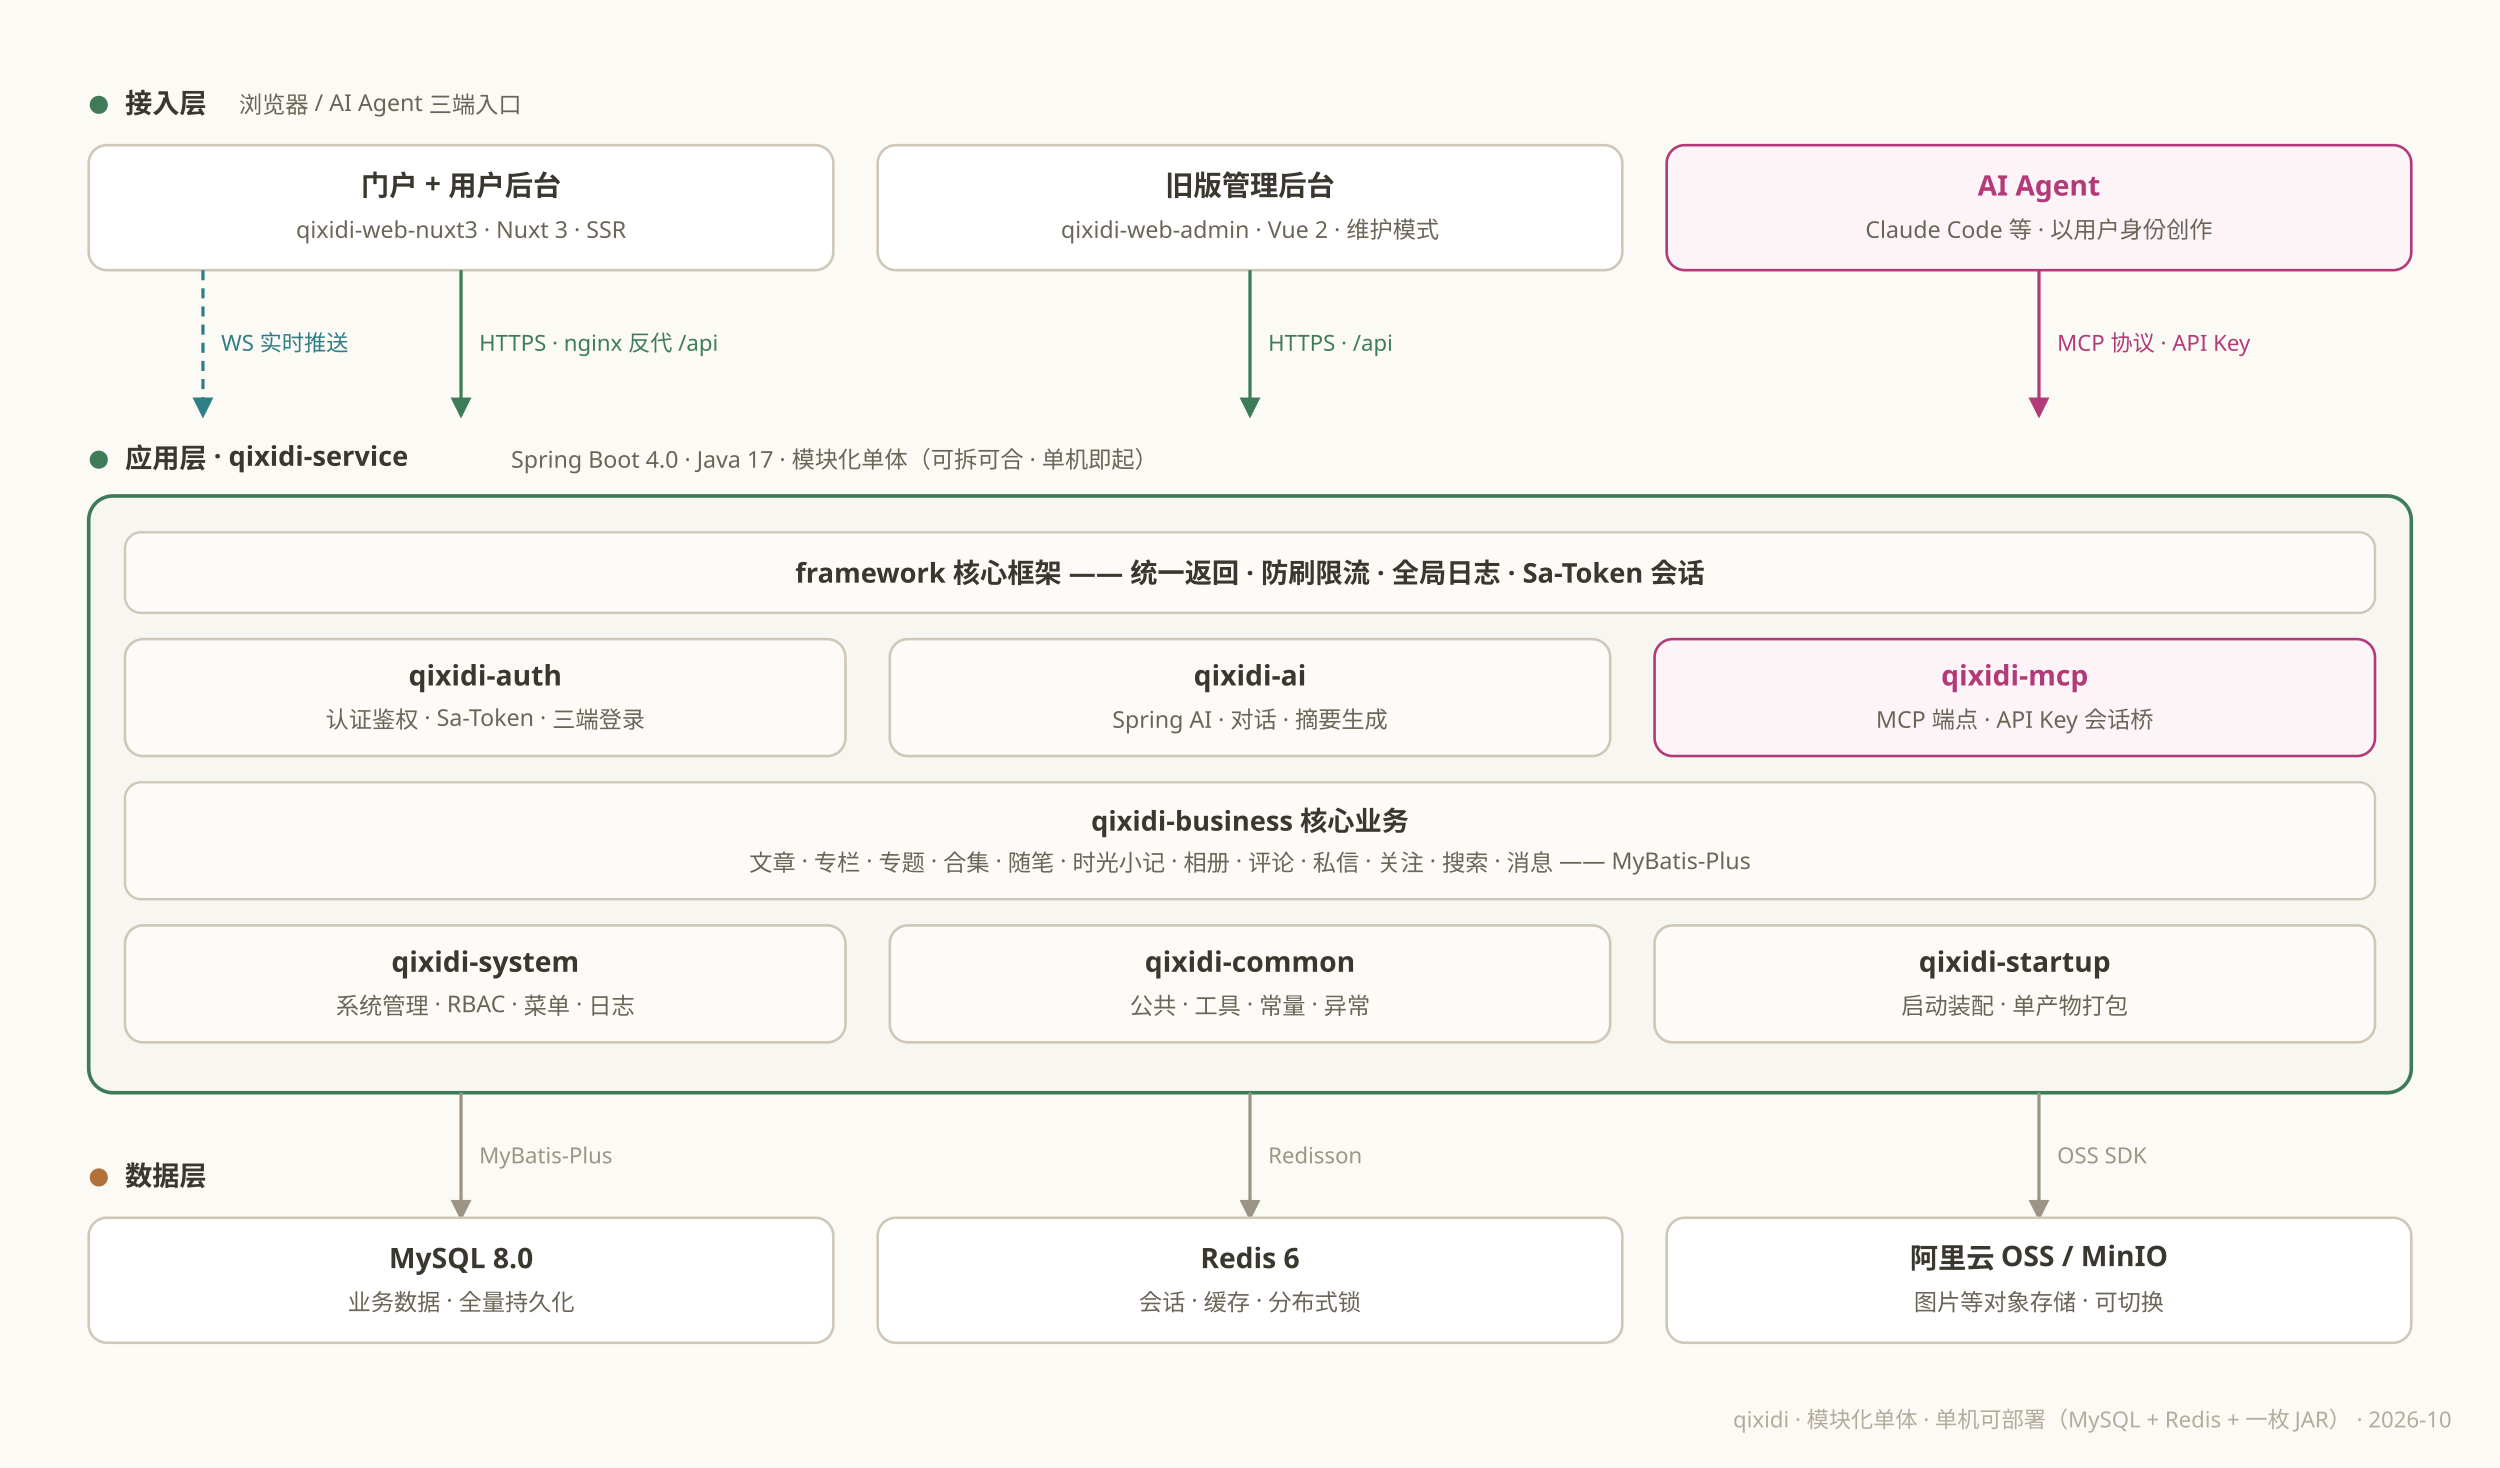
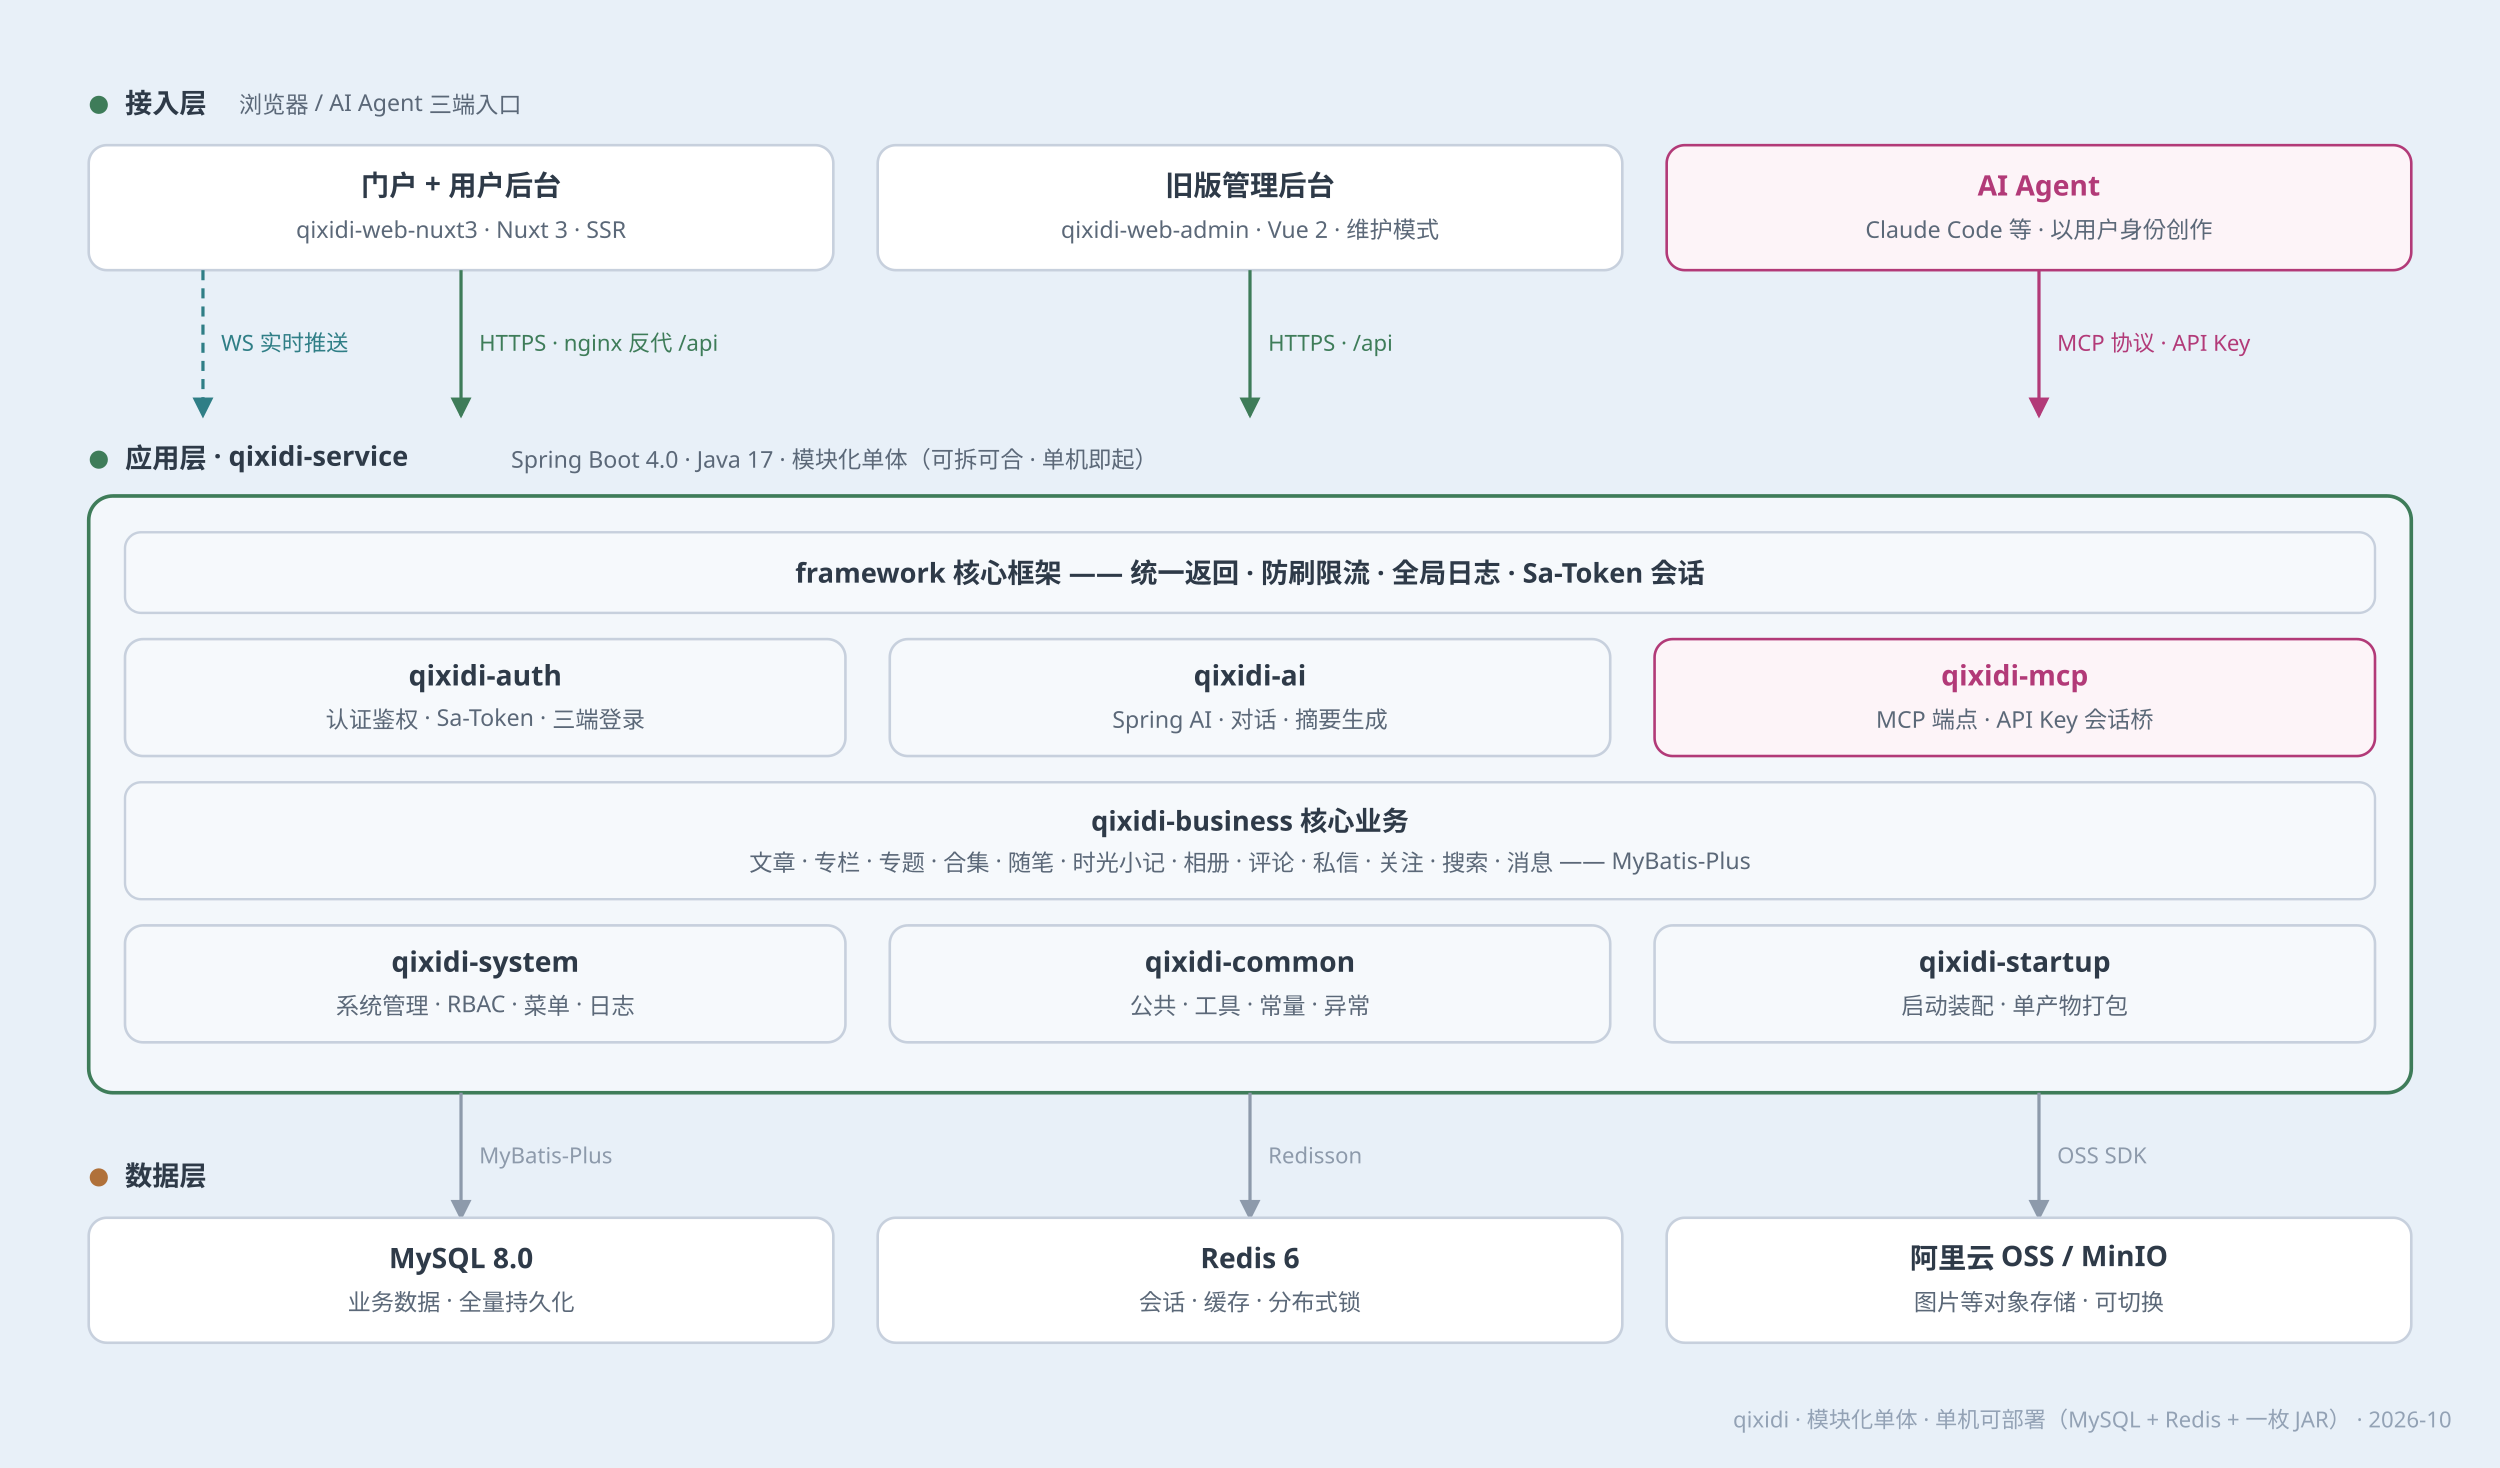
<svg xmlns="http://www.w3.org/2000/svg" font-family="'PingFang SC','Microsoft YaHei','Noto Sans SC',sans-serif" viewBox="0 0 1240 728">
-   <rect width="100%" height="100%" fill="#FBFAF5" />
+   <rect width="100%" height="100%" fill="#e8f0f8" />
  <circle cx="49" cy="52" r="4.5" fill="#3E7C59" />
-   <text x="62" y="56" font-size="13.5" font-weight="700" fill="#3A372F">接入层</text>
-   <text x="118.525" y="56" font-size="11.5" fill="#6B6558">浏览器 / AI Agent 三端入口</text>
-   <rect x="44" y="72" width="369.333" height="62" rx="9" fill="#FFFFFF" stroke="#CFC8B8" stroke-width="1.3" />
-   <text x="228.7" y="97" font-size="14" font-weight="700" fill="#3A372F" text-anchor="middle">门户 + 用户后台</text>
-   <text x="228.7" y="118" font-size="11.5" fill="#6B6558" text-anchor="middle">qixidi-web-nuxt3 · Nuxt 3 · SSR</text>
-   <rect x="435.333" y="72" width="369.333" height="62" rx="9" fill="#FFFFFF" stroke="#CFC8B8" stroke-width="1.3" />
-   <text x="620.0" y="97" font-size="14" font-weight="700" fill="#3A372F" text-anchor="middle">旧版管理后台</text>
-   <text x="620.0" y="118" font-size="11.5" fill="#6B6558" text-anchor="middle">qixidi-web-admin · Vue 2 · 维护模式</text>
+   <text x="62" y="56" font-size="13.5" font-weight="700" fill="#2E3A48">接入层</text>
+   <text x="118.525" y="56" font-size="11.5" fill="#5B6878">浏览器 / AI Agent 三端入口</text>
+   <rect x="44" y="72" width="369.333" height="62" rx="9" fill="#FFFFFF" stroke="#C7D0DD" stroke-width="1.3" />
+   <text x="228.7" y="97" font-size="14" font-weight="700" fill="#2E3A48" text-anchor="middle">门户 + 用户后台</text>
+   <text x="228.7" y="118" font-size="11.5" fill="#5B6878" text-anchor="middle">qixidi-web-nuxt3 · Nuxt 3 · SSR</text>
+   <rect x="435.333" y="72" width="369.333" height="62" rx="9" fill="#FFFFFF" stroke="#C7D0DD" stroke-width="1.3" />
+   <text x="620.0" y="97" font-size="14" font-weight="700" fill="#2E3A48" text-anchor="middle">旧版管理后台</text>
+   <text x="620.0" y="118" font-size="11.5" fill="#5B6878" text-anchor="middle">qixidi-web-admin · Vue 2 · 维护模式</text>
  <rect x="826.667" y="72" width="369.333" height="62" rx="9" fill="#FDF4F8" stroke="#B23A78" stroke-width="1.3" />
  <text x="1011.3" y="97" font-size="14" font-weight="700" fill="#B23A78" text-anchor="middle">AI Agent</text>
-   <text x="1011.3" y="118" font-size="11.5" fill="#6B6558" text-anchor="middle">Claude Code 等 · 以用户身份创作</text>
+   <text x="1011.3" y="118" font-size="11.5" fill="#5B6878" text-anchor="middle">Claude Code 等 · 以用户身份创作</text>
  <marker id="arr0" viewBox="0 0 10 10" refX="8.5" refY="5" markerWidth="6.5" markerHeight="6.5" orient="auto-start-reverse">
    <path d="M0,0 L10,5 L0,10 z" fill="#2F7E86" />
  </marker>
  <line x1="100.667" y1="134" x2="100.667" y2="206" stroke="#2F7E86" stroke-width="1.6" stroke-dasharray="5,4" marker-end="url(#arr0)" />
  <text x="109.667" y="174" font-size="11" fill="#2F7E86">WS 实时推送</text>
  <marker id="arr1" viewBox="0 0 10 10" refX="8.5" refY="5" markerWidth="6.5" markerHeight="6.5" orient="auto-start-reverse">
    <path d="M0,0 L10,5 L0,10 z" fill="#3E7C59" />
  </marker>
  <line x1="228.667" y1="134" x2="228.667" y2="206" stroke="#3E7C59" stroke-width="1.6" marker-end="url(#arr1)" />
  <text x="237.667" y="174" font-size="11" fill="#3E7C59">HTTPS · nginx 反代 /api</text>
  <marker id="arr2" viewBox="0 0 10 10" refX="8.5" refY="5" markerWidth="6.5" markerHeight="6.5" orient="auto-start-reverse">
    <path d="M0,0 L10,5 L0,10 z" fill="#3E7C59" />
  </marker>
  <line x1="620" y1="134" x2="620" y2="206" stroke="#3E7C59" stroke-width="1.6" marker-end="url(#arr2)" />
  <text x="629" y="174" font-size="11" fill="#3E7C59">HTTPS · /api</text>
  <marker id="arr3" viewBox="0 0 10 10" refX="8.5" refY="5" markerWidth="6.5" markerHeight="6.5" orient="auto-start-reverse">
    <path d="M0,0 L10,5 L0,10 z" fill="#B23A78" />
  </marker>
  <line x1="1011.333" y1="134" x2="1011.333" y2="206" stroke="#B23A78" stroke-width="1.6" marker-end="url(#arr3)" />
  <text x="1020.333" y="174" font-size="11" fill="#B23A78">MCP 协议 · API Key</text>
  <circle cx="49" cy="228" r="4.5" fill="#3E7C59" />
-   <text x="62" y="232" font-size="13.5" font-weight="700" fill="#3A372F">应用层 · qixidi-service</text>
-   <text x="253.471" y="232" font-size="11.5" fill="#6B6558">Spring Boot 4.0 · Java 17 · 模块化单体（可拆可合 · 单机即起）</text>
-   <rect x="44" y="246" width="1152" height="296" rx="12" fill="#F7F6F0" stroke="#3E7C59" stroke-width="1.8" />
-   <rect x="62" y="264" width="1116" height="40" rx="8" fill="#FCFBF7" stroke="#CFC8B8" stroke-width="1.2" />
-   <text x="620.0" y="289" font-size="13.5" font-weight="700" fill="#3A372F" text-anchor="middle">framework 核心框架 —— 统一返回 · 防刷限流 · 全局日志 · Sa-Token 会话</text>
-   <rect x="62" y="317" width="357.333" height="58" rx="9" fill="#FCFBF7" stroke="#CFC8B8" stroke-width="1.3" />
-   <text x="240.7" y="340" font-size="14" font-weight="700" fill="#3A372F" text-anchor="middle">qixidi-auth</text>
-   <text x="240.7" y="361" font-size="11.5" fill="#6B6558" text-anchor="middle">认证鉴权 · Sa-Token · 三端登录</text>
-   <rect x="441.333" y="317" width="357.333" height="58" rx="9" fill="#FCFBF7" stroke="#CFC8B8" stroke-width="1.3" />
-   <text x="620.0" y="340" font-size="14" font-weight="700" fill="#3A372F" text-anchor="middle">qixidi-ai</text>
-   <text x="620.0" y="361" font-size="11.5" fill="#6B6558" text-anchor="middle">Spring AI · 对话 · 摘要生成</text>
+   <text x="62" y="232" font-size="13.5" font-weight="700" fill="#2E3A48">应用层 · qixidi-service</text>
+   <text x="253.471" y="232" font-size="11.5" fill="#5B6878">Spring Boot 4.0 · Java 17 · 模块化单体（可拆可合 · 单机即起）</text>
+   <rect x="44" y="246" width="1152" height="296" rx="12" fill="#F3F7FB" stroke="#3E7C59" stroke-width="1.8" />
+   <rect x="62" y="264" width="1116" height="40" rx="8" fill="#F6F9FC" stroke="#C7D0DD" stroke-width="1.2" />
+   <text x="620.0" y="289" font-size="13.5" font-weight="700" fill="#2E3A48" text-anchor="middle">framework 核心框架 —— 统一返回 · 防刷限流 · 全局日志 · Sa-Token 会话</text>
+   <rect x="62" y="317" width="357.333" height="58" rx="9" fill="#F6F9FC" stroke="#C7D0DD" stroke-width="1.3" />
+   <text x="240.7" y="340" font-size="14" font-weight="700" fill="#2E3A48" text-anchor="middle">qixidi-auth</text>
+   <text x="240.7" y="361" font-size="11.5" fill="#5B6878" text-anchor="middle">认证鉴权 · Sa-Token · 三端登录</text>
+   <rect x="441.333" y="317" width="357.333" height="58" rx="9" fill="#F6F9FC" stroke="#C7D0DD" stroke-width="1.3" />
+   <text x="620.0" y="340" font-size="14" font-weight="700" fill="#2E3A48" text-anchor="middle">qixidi-ai</text>
+   <text x="620.0" y="361" font-size="11.5" fill="#5B6878" text-anchor="middle">Spring AI · 对话 · 摘要生成</text>
  <rect x="820.667" y="317" width="357.333" height="58" rx="9" fill="#FDF4F8" stroke="#B23A78" stroke-width="1.3" />
  <text x="999.3" y="340" font-size="14" font-weight="700" fill="#B23A78" text-anchor="middle">qixidi-mcp</text>
-   <text x="999.3" y="361" font-size="11.5" fill="#6B6558" text-anchor="middle">MCP 端点 · API Key 会话桥</text>
-   <rect x="62" y="388" width="1116" height="58" rx="8" fill="#FCFBF7" stroke="#CFC8B8" stroke-width="1.2" />
-   <text x="620.0" y="412" font-size="13.5" font-weight="700" fill="#3A372F" text-anchor="middle">qixidi-business 核心业务</text>
-   <text x="620.0" y="432" font-size="11.5" fill="#6B6558" text-anchor="middle">文章 · 专栏 · 专题 · 合集 · 随笔 · 时光小记 · 相册 · 评论 · 私信 · 关注 · 搜索 · 消息 —— MyBatis-Plus</text>
-   <rect x="62" y="459" width="357.333" height="58" rx="9" fill="#FCFBF7" stroke="#CFC8B8" stroke-width="1.3" />
-   <text x="240.7" y="482" font-size="14" font-weight="700" fill="#3A372F" text-anchor="middle">qixidi-system</text>
-   <text x="240.7" y="503" font-size="11.5" fill="#6B6558" text-anchor="middle">系统管理 · RBAC · 菜单 · 日志</text>
-   <rect x="441.333" y="459" width="357.333" height="58" rx="9" fill="#FCFBF7" stroke="#CFC8B8" stroke-width="1.3" />
-   <text x="620.0" y="482" font-size="14" font-weight="700" fill="#3A372F" text-anchor="middle">qixidi-common</text>
-   <text x="620.0" y="503" font-size="11.5" fill="#6B6558" text-anchor="middle">公共 · 工具 · 常量 · 异常</text>
-   <rect x="820.667" y="459" width="357.333" height="58" rx="9" fill="#FCFBF7" stroke="#CFC8B8" stroke-width="1.3" />
-   <text x="999.3" y="482" font-size="14" font-weight="700" fill="#3A372F" text-anchor="middle">qixidi-startup</text>
-   <text x="999.3" y="503" font-size="11.5" fill="#6B6558" text-anchor="middle">启动装配 · 单产物打包</text>
+   <text x="999.3" y="361" font-size="11.5" fill="#5B6878" text-anchor="middle">MCP 端点 · API Key 会话桥</text>
+   <rect x="62" y="388" width="1116" height="58" rx="8" fill="#F6F9FC" stroke="#C7D0DD" stroke-width="1.2" />
+   <text x="620.0" y="412" font-size="13.5" font-weight="700" fill="#2E3A48" text-anchor="middle">qixidi-business 核心业务</text>
+   <text x="620.0" y="432" font-size="11.5" fill="#5B6878" text-anchor="middle">文章 · 专栏 · 专题 · 合集 · 随笔 · 时光小记 · 相册 · 评论 · 私信 · 关注 · 搜索 · 消息 —— MyBatis-Plus</text>
+   <rect x="62" y="459" width="357.333" height="58" rx="9" fill="#F6F9FC" stroke="#C7D0DD" stroke-width="1.3" />
+   <text x="240.7" y="482" font-size="14" font-weight="700" fill="#2E3A48" text-anchor="middle">qixidi-system</text>
+   <text x="240.7" y="503" font-size="11.5" fill="#5B6878" text-anchor="middle">系统管理 · RBAC · 菜单 · 日志</text>
+   <rect x="441.333" y="459" width="357.333" height="58" rx="9" fill="#F6F9FC" stroke="#C7D0DD" stroke-width="1.3" />
+   <text x="620.0" y="482" font-size="14" font-weight="700" fill="#2E3A48" text-anchor="middle">qixidi-common</text>
+   <text x="620.0" y="503" font-size="11.5" fill="#5B6878" text-anchor="middle">公共 · 工具 · 常量 · 异常</text>
+   <rect x="820.667" y="459" width="357.333" height="58" rx="9" fill="#F6F9FC" stroke="#C7D0DD" stroke-width="1.3" />
+   <text x="999.3" y="482" font-size="14" font-weight="700" fill="#2E3A48" text-anchor="middle">qixidi-startup</text>
+   <text x="999.3" y="503" font-size="11.5" fill="#5B6878" text-anchor="middle">启动装配 · 单产物打包</text>
  <marker id="arr4" viewBox="0 0 10 10" refX="8.5" refY="5" markerWidth="6.5" markerHeight="6.5" orient="auto-start-reverse">
-     <path d="M0,0 L10,5 L0,10 z" fill="#9C9585" />
+     <path d="M0,0 L10,5 L0,10 z" fill="#8D9AAB" />
  </marker>
-   <line x1="228.667" y1="542" x2="228.667" y2="604" stroke="#9C9585" stroke-width="1.6" marker-end="url(#arr4)" />
-   <text x="237.667" y="577" font-size="11" fill="#9C9585">MyBatis-Plus</text>
+   <line x1="228.667" y1="542" x2="228.667" y2="604" stroke="#8D9AAB" stroke-width="1.6" marker-end="url(#arr4)" />
+   <text x="237.667" y="577" font-size="11" fill="#8D9AAB">MyBatis-Plus</text>
  <marker id="arr5" viewBox="0 0 10 10" refX="8.5" refY="5" markerWidth="6.5" markerHeight="6.5" orient="auto-start-reverse">
-     <path d="M0,0 L10,5 L0,10 z" fill="#9C9585" />
+     <path d="M0,0 L10,5 L0,10 z" fill="#8D9AAB" />
  </marker>
-   <line x1="620" y1="542" x2="620" y2="604" stroke="#9C9585" stroke-width="1.6" marker-end="url(#arr5)" />
-   <text x="629" y="577" font-size="11" fill="#9C9585">Redisson</text>
+   <line x1="620" y1="542" x2="620" y2="604" stroke="#8D9AAB" stroke-width="1.6" marker-end="url(#arr5)" />
+   <text x="629" y="577" font-size="11" fill="#8D9AAB">Redisson</text>
  <marker id="arr6" viewBox="0 0 10 10" refX="8.5" refY="5" markerWidth="6.5" markerHeight="6.5" orient="auto-start-reverse">
-     <path d="M0,0 L10,5 L0,10 z" fill="#9C9585" />
+     <path d="M0,0 L10,5 L0,10 z" fill="#8D9AAB" />
  </marker>
-   <line x1="1011.333" y1="542" x2="1011.333" y2="604" stroke="#9C9585" stroke-width="1.6" marker-end="url(#arr6)" />
-   <text x="1020.333" y="577" font-size="11" fill="#9C9585">OSS SDK</text>
+   <line x1="1011.333" y1="542" x2="1011.333" y2="604" stroke="#8D9AAB" stroke-width="1.6" marker-end="url(#arr6)" />
+   <text x="1020.333" y="577" font-size="11" fill="#8D9AAB">OSS SDK</text>
  <circle cx="49" cy="584" r="4.5" fill="#B0713A" />
-   <text x="62" y="588" font-size="13.5" font-weight="700" fill="#3A372F">数据层</text>
-   <rect x="44" y="604" width="369.333" height="62" rx="9" fill="#FFFFFF" stroke="#CFC8B8" stroke-width="1.3" />
-   <text x="228.7" y="629" font-size="14" font-weight="700" fill="#3A372F" text-anchor="middle">MySQL 8.0</text>
-   <text x="228.7" y="650" font-size="11.5" fill="#6B6558" text-anchor="middle">业务数据 · 全量持久化</text>
-   <rect x="435.333" y="604" width="369.333" height="62" rx="9" fill="#FFFFFF" stroke="#CFC8B8" stroke-width="1.3" />
-   <text x="620.0" y="629" font-size="14" font-weight="700" fill="#3A372F" text-anchor="middle">Redis 6</text>
-   <text x="620.0" y="650" font-size="11.5" fill="#6B6558" text-anchor="middle">会话 · 缓存 · 分布式锁</text>
-   <rect x="826.667" y="604" width="369.333" height="62" rx="9" fill="#FFFFFF" stroke="#CFC8B8" stroke-width="1.3" />
-   <text x="1011.3" y="629" font-size="14" font-weight="700" fill="#3A372F" text-anchor="middle">阿里云 OSS / MinIO</text>
-   <text x="1011.3" y="650" font-size="11.5" fill="#6B6558" text-anchor="middle">图片等对象存储 · 可切换</text>
-   <text x="1216" y="708" font-size="11" fill="#B3AC9D" text-anchor="end">qixidi · 模块化单体 · 单机可部署（MySQL + Redis + 一枚 JAR） · 2026-10</text>
+   <text x="62" y="588" font-size="13.5" font-weight="700" fill="#2E3A48">数据层</text>
+   <rect x="44" y="604" width="369.333" height="62" rx="9" fill="#FFFFFF" stroke="#C7D0DD" stroke-width="1.3" />
+   <text x="228.7" y="629" font-size="14" font-weight="700" fill="#2E3A48" text-anchor="middle">MySQL 8.0</text>
+   <text x="228.7" y="650" font-size="11.5" fill="#5B6878" text-anchor="middle">业务数据 · 全量持久化</text>
+   <rect x="435.333" y="604" width="369.333" height="62" rx="9" fill="#FFFFFF" stroke="#C7D0DD" stroke-width="1.3" />
+   <text x="620.0" y="629" font-size="14" font-weight="700" fill="#2E3A48" text-anchor="middle">Redis 6</text>
+   <text x="620.0" y="650" font-size="11.5" fill="#5B6878" text-anchor="middle">会话 · 缓存 · 分布式锁</text>
+   <rect x="826.667" y="604" width="369.333" height="62" rx="9" fill="#FFFFFF" stroke="#C7D0DD" stroke-width="1.3" />
+   <text x="1011.3" y="629" font-size="14" font-weight="700" fill="#2E3A48" text-anchor="middle">阿里云 OSS / MinIO</text>
+   <text x="1011.3" y="650" font-size="11.5" fill="#5B6878" text-anchor="middle">图片等对象存储 · 可切换</text>
+   <text x="1216" y="708" font-size="11" fill="#93A2B5" text-anchor="end">qixidi · 模块化单体 · 单机可部署（MySQL + Redis + 一枚 JAR） · 2026-10</text>
</svg>
